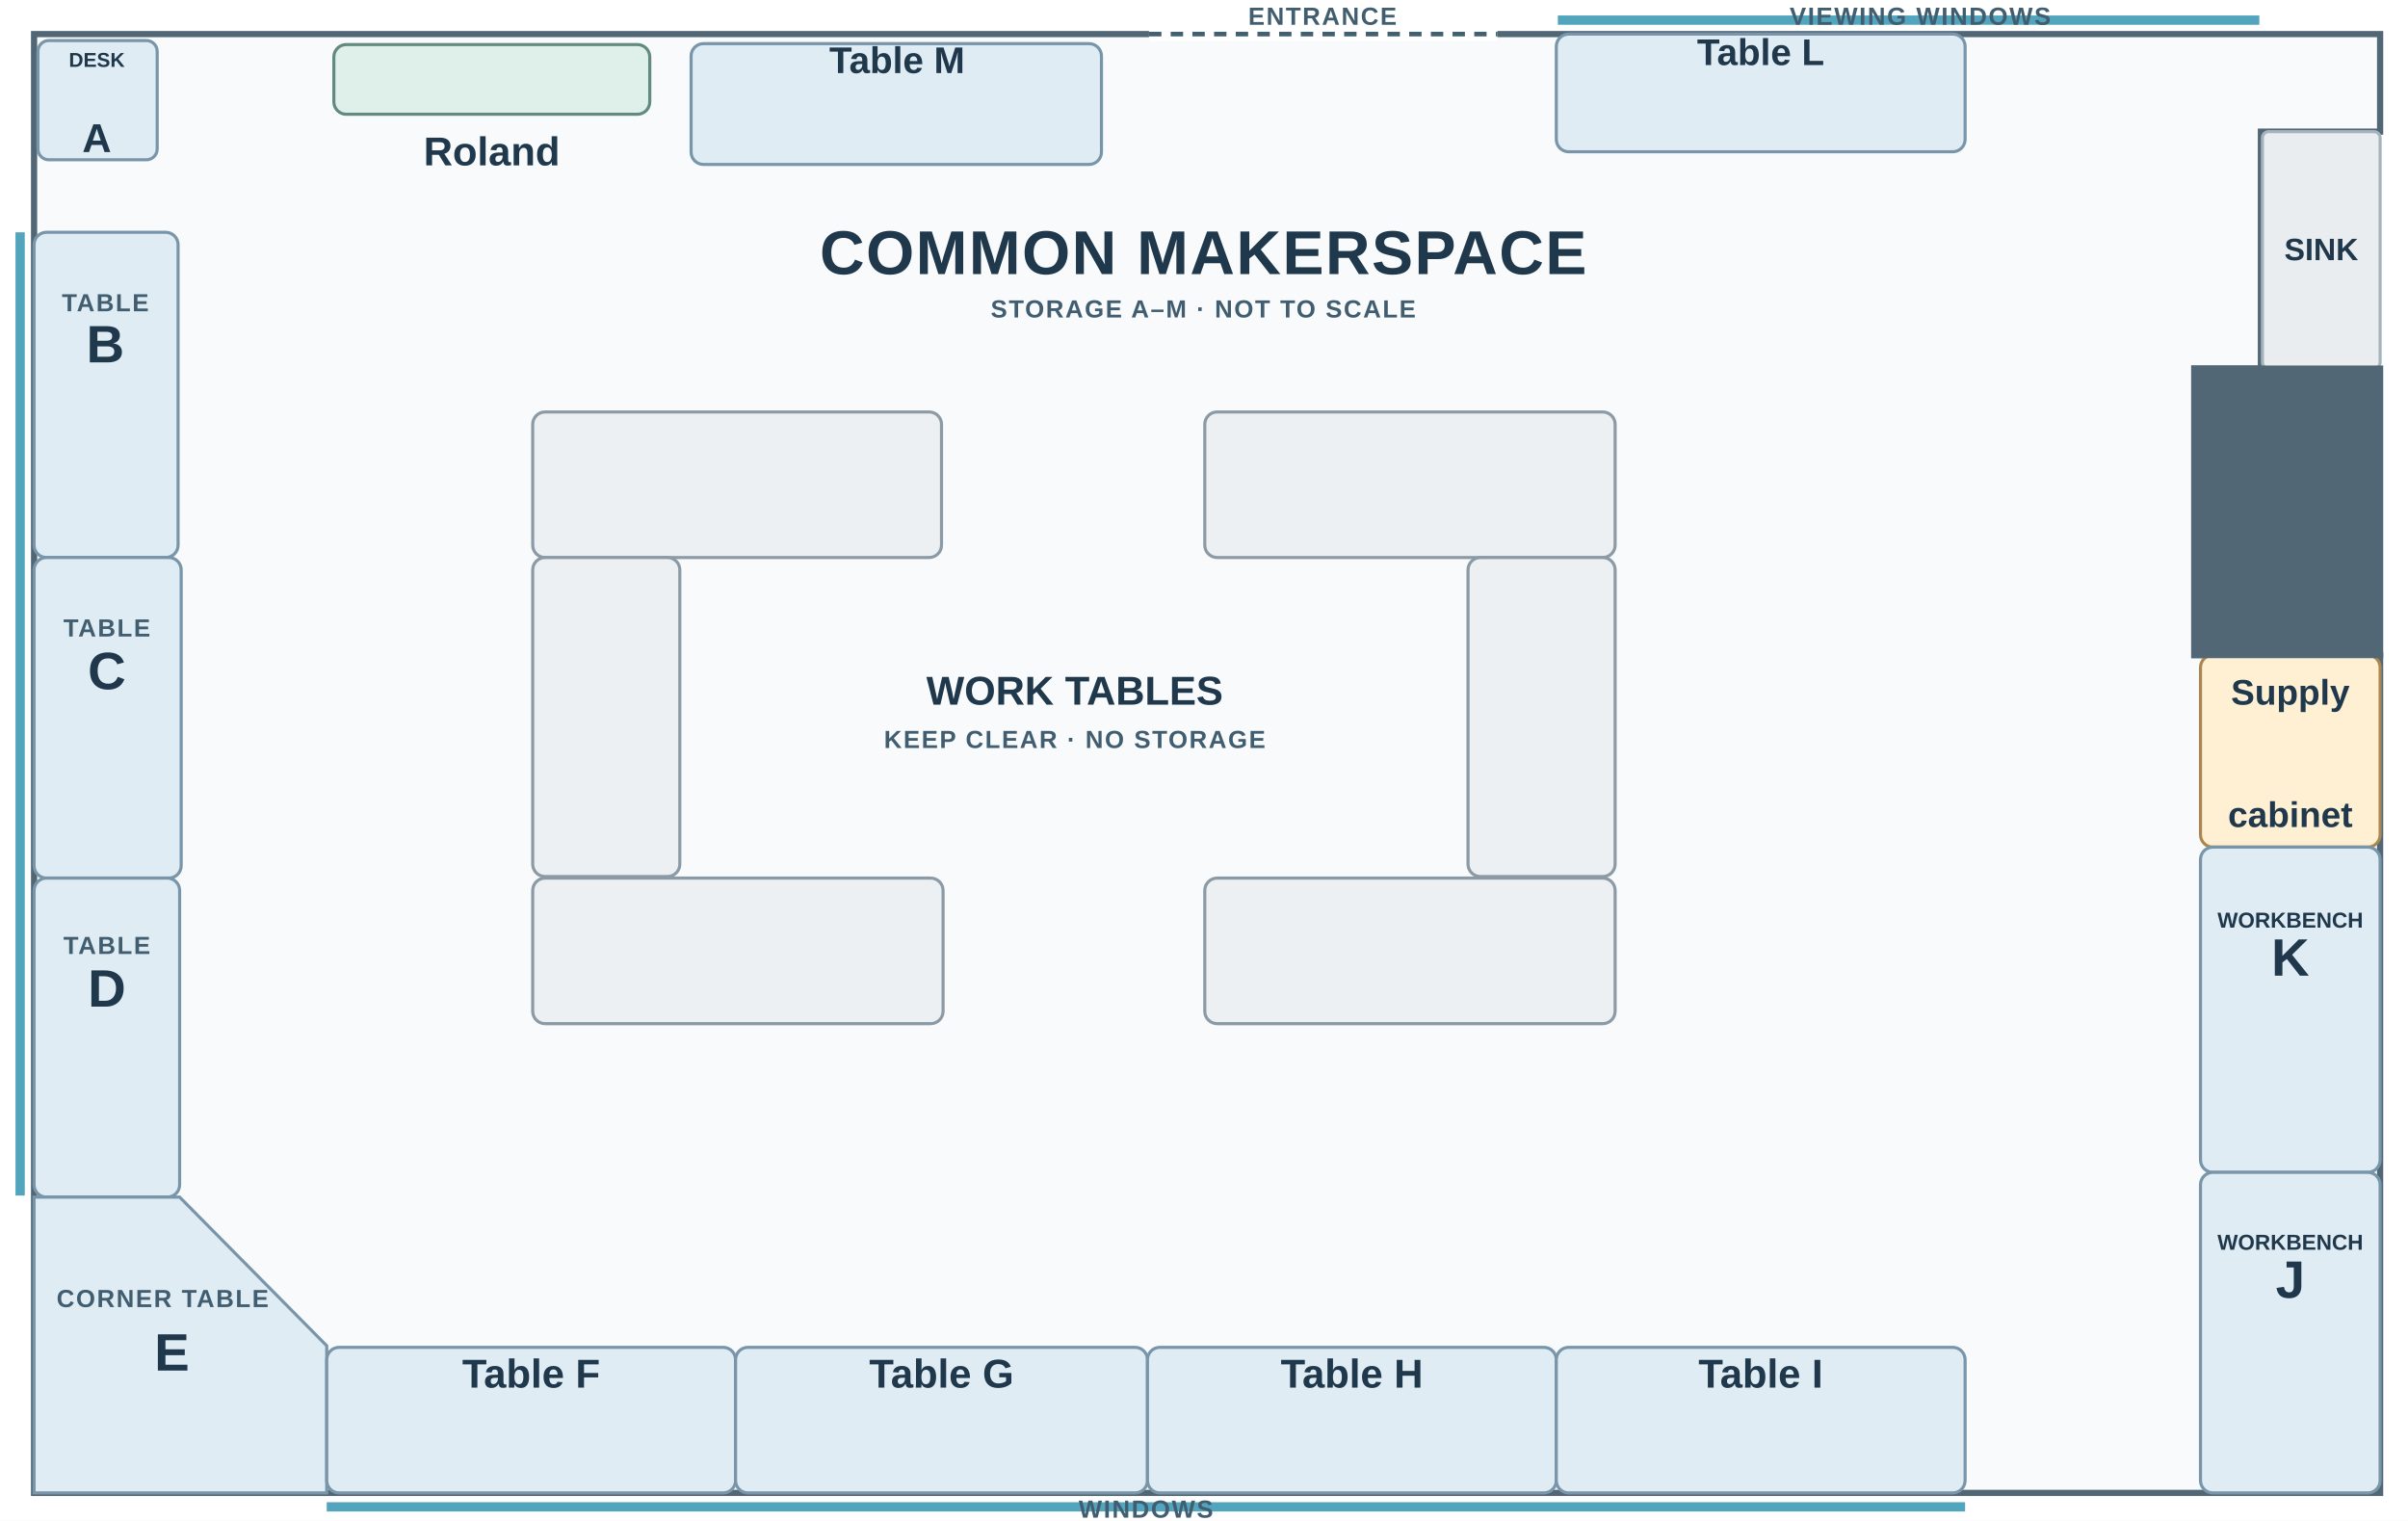
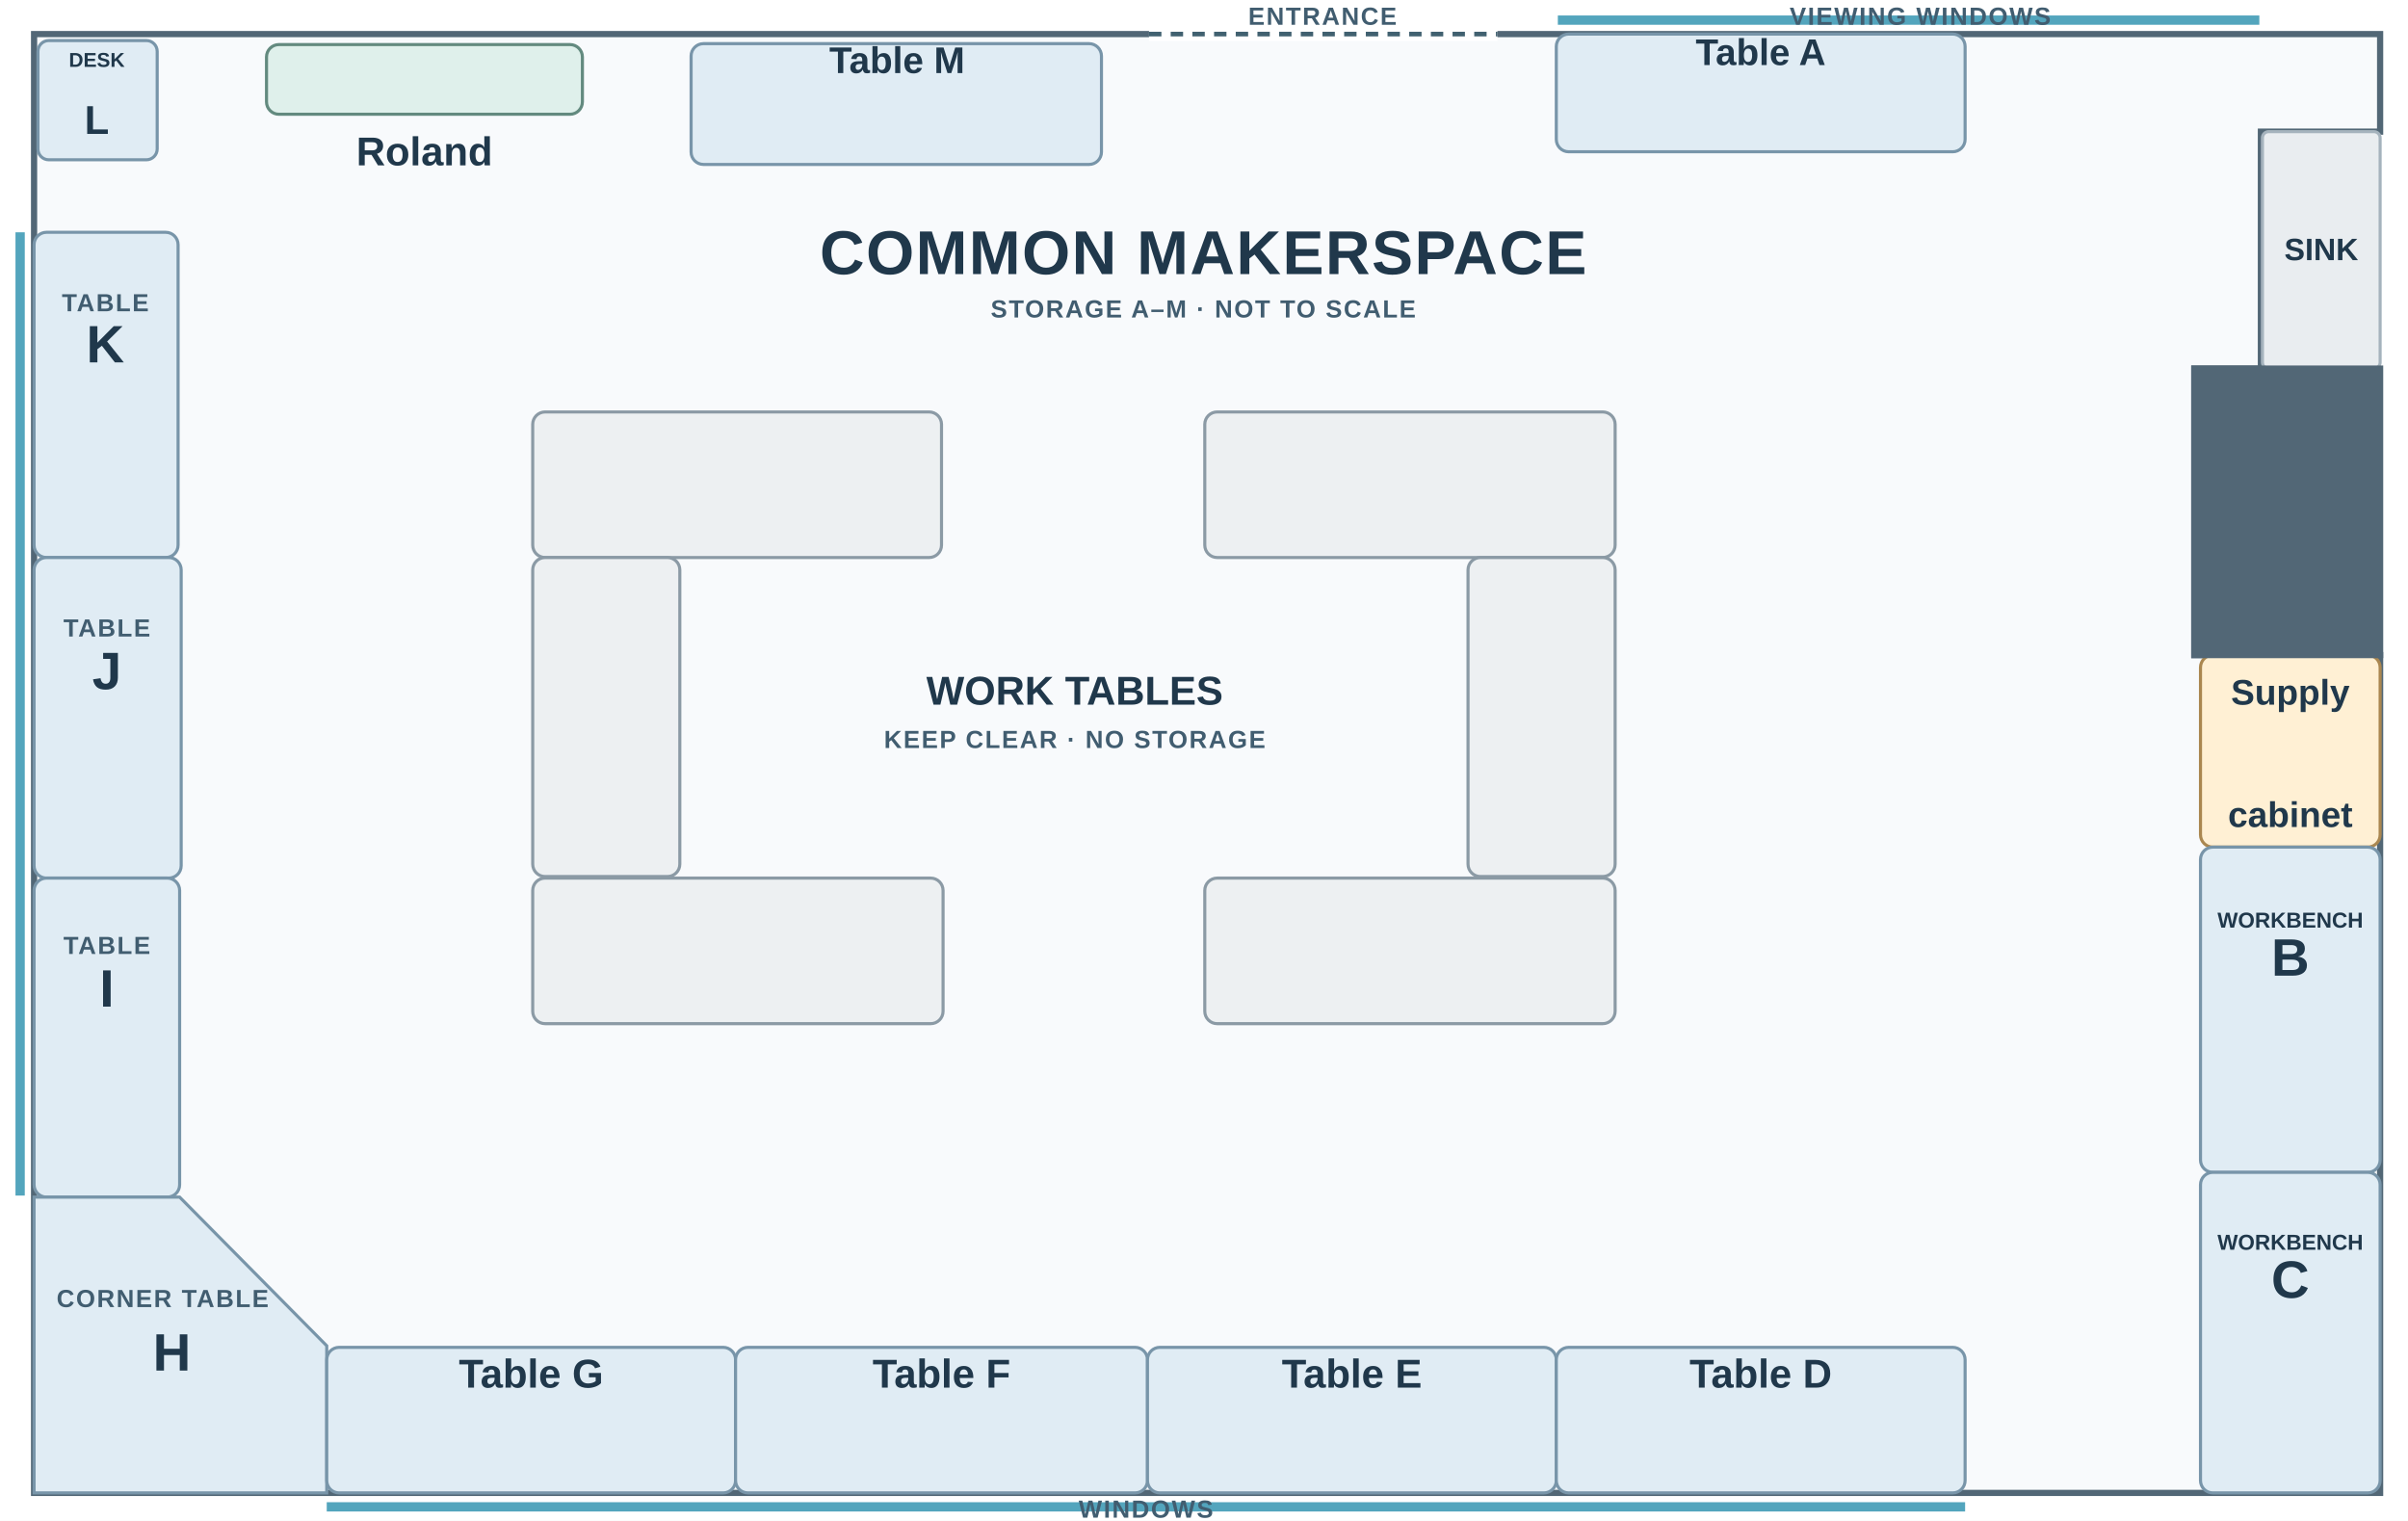
<svg xmlns="http://www.w3.org/2000/svg" width="1555" height="982" viewBox="0 0 1555 982" role="img" aria-labelledby="title description" version="1.1" id="svg37">
  <defs id="defs37" />
  <style id="style1">
    text { font-family: "Segoe UI", Arial, sans-serif; fill: #20384b; text-anchor: middle; }
    .floor { fill: #f8fafc; stroke: #526776; stroke-width: 4; }
    .wall { fill: #526776; stroke: #526776; stroke-width: 4; }
    .surface { fill: #e0ecf4; stroke: #7895a9; stroke-width: 2; }
    .island { fill: #edf0f2; stroke: #8b9aa5; stroke-width: 2; }
    .station { fill: #dff0eb; stroke: #638a7f; stroke-width: 2; }
    .cabinet { fill: #fff0d4; stroke: #aa8750; stroke-width: 2; }
    .landmark { fill: #e9edf0; stroke: #a5b3bd; stroke-width: 2; }
    .label { font-size: 26px; font-weight: 600; }
    .letter { font-size: 34px; font-weight: 700; }
    .small { font-size: 16px; font-weight: 600; letter-spacing: 1px; fill: #415d70; }
    .window { stroke: #53a5bd; stroke-width: 6; }
    .entry { stroke: #416170; stroke-width: 3; stroke-dasharray: 8 6; }
  </style>
  <rect width="1555" height="982" fill="#fff" id="rect1" />
  <path class="floor" d="M22 22H1537V85H1460V238H1417V423H1537V964H22Z" id="path1" />
  <path d="M742 22H967" stroke="#fff" stroke-width="9" id="path2" />
  <path class="entry" d="M742 22H967" id="path3" />
  <text class="small" x="854" y="16" id="text3">ENTRANCE</text>
  <path class="window" d="M1006 13H1459M13 150V772M211 973H1269" id="path4" />
  <text class="small" x="1240" y="16" id="text4">VIEWING WINDOWS</text>
  <text class="small" x="740" y="980" id="text5">WINDOWS</text>
  <text x="777" y="177" font-size="40" font-weight="700" letter-spacing="1" id="text6">COMMON MAKERSPACE</text>
  <text class="small" x="777" y="205" id="text7">STORAGE A–M · NOT TO SCALE</text>
-   <g data-location-id="loc-common-desk-1" data-storage-letter="A" id="g9" transform="translate(2.50937,4.182283)">
+   <g data-location-id="loc-common-desk-1" data-storage-letter="L" id="g9" transform="translate(2.50937,4.182283)">
    <rect class="surface" x="22" y="22" width="77" height="77" rx="7" id="rect7" />
    <text x="60" y="39" font-size="13px" font-weight="600" id="text8">DESK</text>
-     <text x="60" y="94" font-size="26px" font-weight="700" id="text9">A</text>
+     <text x="60" y="82.29" font-size="26px" font-weight="700" id="text9">L</text>
  </g>
-   <g data-location-id="loc-common-roland" id="g10" transform="translate(114.5945,-14.21976)">
+   <g data-location-id="loc-common-roland" id="g10" transform="translate(71.09881,-14.21976)">
    <rect class="station" x="101" y="43" width="204" height="45" rx="8" id="rect9" />
    <text class="label" x="203" y="121" id="text10">Roland</text>
  </g>
  <g data-location-id="loc-common-table-13" data-storage-letter="M" id="g11" transform="translate(121.2862,4.182283)">
    <rect class="surface" x="325" y="24" width="265" height="78" rx="8" id="rect10" />
    <text x="458" y="43" font-size="24px" font-weight="600" id="text11">Table M</text>
  </g>
-   <g data-location-id="loc-common-table-14" data-storage-letter="L" id="g12">
+   <g data-location-id="loc-common-table-14" data-storage-letter="A" id="g12">
    <rect class="surface" x="1005" y="22" width="264" height="76" rx="8" id="rect11" />
-     <text x="1137" y="42" font-size="24" font-weight="600" id="text12">Table L</text>
+     <text x="1137" y="42" font-size="24" font-weight="600" id="text12">Table A</text>
  </g>
-   <g data-location-id="loc-common-table-9" data-storage-letter="B" id="g14">
+   <g data-location-id="loc-common-table-9" data-storage-letter="K" id="g14">
    <rect class="surface" x="22" y="150" width="93" height="210" rx="8" id="rect12" />
    <text class="small" x="68" y="201" id="text13">TABLE</text>
-     <text class="letter" x="68" y="234" id="text14">B</text>
+     <text class="letter" x="68" y="234" id="text14">K</text>
  </g>
-   <g data-location-id="loc-common-table-8" data-storage-letter="C" id="g16">
+   <g data-location-id="loc-common-table-8" data-storage-letter="J" id="g16">
    <rect class="surface" x="22" y="360" width="95" height="207" rx="8" id="rect14" />
    <text class="small" x="69" y="411" id="text15">TABLE</text>
-     <text class="letter" x="69" y="445" id="text16">C</text>
+     <text class="letter" x="69" y="445" id="text16">J</text>
  </g>
-   <g data-location-id="loc-common-table-7" data-storage-letter="D" id="g18">
+   <g data-location-id="loc-common-table-7" data-storage-letter="I" id="g18">
    <rect class="surface" x="22" y="567" width="94" height="206" rx="8" id="rect16" />
    <text class="small" x="69" y="616" id="text17">TABLE</text>
-     <text class="letter" x="69" y="650" id="text18">D</text>
+     <text class="letter" x="69" y="650" id="text18">I</text>
  </g>
-   <g data-location-id="loc-common-table-6-5" data-storage-letter="E" id="g20">
+   <g data-location-id="loc-common-table-6-5" data-storage-letter="H" id="g20">
    <path class="surface" d="M22 773H116L211 869V964H22Z" id="path18" />
    <text class="small" x="105" y="844" id="text19">CORNER TABLE</text>
-     <text class="letter" x="111" y="885" id="text20">E</text>
+     <text class="letter" x="111" y="885" id="text20">H</text>
  </g>
-   <g data-location-id="loc-common-table-6" data-storage-letter="F" id="g21">
+   <g data-location-id="loc-common-table-6" data-storage-letter="G" id="g21">
    <rect class="surface" x="211" y="870" width="264" height="94" rx="8" id="rect20" />
-     <text class="label" x="343" y="896" id="text21">Table F</text>
+     <text class="label" x="343" y="896" id="text21">Table G</text>
  </g>
-   <g data-location-id="loc-common-table-5" data-storage-letter="G" id="g22">
+   <g data-location-id="loc-common-table-5" data-storage-letter="F" id="g22">
    <rect class="surface" x="475" y="870" width="266" height="94" rx="8" id="rect21" />
-     <text class="label" x="608" y="896" id="text22">Table G</text>
+     <text class="label" x="608" y="896" id="text22">Table F</text>
  </g>
-   <g data-location-id="loc-common-table-10" data-storage-letter="H" id="g23">
+   <g data-location-id="loc-common-table-10" data-storage-letter="E" id="g23">
    <rect class="surface" x="741" y="870" width="264" height="94" rx="8" id="rect22" />
-     <text class="label" x="873" y="896" id="text23">Table H</text>
+     <text class="label" x="873" y="896" id="text23">Table E</text>
  </g>
-   <g data-location-id="loc-common-table-4" data-storage-letter="I" id="g24">
+   <g data-location-id="loc-common-table-4" data-storage-letter="D" id="g24">
    <rect class="surface" x="1005" y="870" width="264" height="94" rx="8" id="rect23" />
-     <text class="label" x="1137" y="896" id="text24">Table I</text>
+     <text class="label" x="1137" y="896" id="text24">Table D</text>
  </g>
  <g data-work-tables="true" id="g30">
    <rect class="island" x="344" y="266" width="264" height="94" rx="8" id="rect24" />
    <rect class="island" x="344" y="360" width="95" height="206" rx="8" id="rect25" />
    <rect class="island" x="344" y="567" width="265" height="94" rx="8" id="rect26" />
    <rect class="island" x="778" y="266" width="265" height="94" rx="8" id="rect27" />
    <rect class="island" x="948" y="360" width="95" height="206" rx="8" id="rect28" />
    <rect class="island" x="778" y="567" width="265" height="94" rx="8" id="rect29" />
    <text class="label" x="694" y="455" id="text29">WORK TABLES</text>
    <text class="small" x="694" y="483" id="text30">KEEP CLEAR · NO STORAGE</text>
  </g>
  <g data-location-id="loc-common-supply-cabinet" id="g32">
    <rect class="cabinet" x="1421" y="423" width="116" height="124" rx="8" id="rect30" />
    <text x="1479" y="455" font-size="23" font-weight="600" id="text31">Supply</text>
    <text x="1479" y="534" font-size="23" font-weight="600" id="text32">cabinet</text>
  </g>
-   <g data-location-id="loc-common-workbench-17" data-storage-letter="K" id="g34">
+   <g data-location-id="loc-common-workbench-17" data-storage-letter="B" id="g34">
    <rect class="surface" x="1421" y="547" width="116" height="210" rx="8" id="rect32" />
    <text x="1479" y="599" font-size="14" font-weight="600" id="text33">WORKBENCH</text>
-     <text class="letter" x="1479" y="630" id="text34">K</text>
+     <text class="letter" x="1479" y="630" id="text34">B</text>
  </g>
-   <g data-location-id="loc-common-workbench-2" data-storage-letter="J" id="g36">
+   <g data-location-id="loc-common-workbench-2" data-storage-letter="C" id="g36">
    <rect class="surface" x="1421" y="757" width="116" height="207" rx="8" id="rect34" />
    <text x="1479" y="807" font-size="14" font-weight="600" id="text35">WORKBENCH</text>
-     <text class="letter" x="1479" y="838" id="text36">J</text>
+     <text class="letter" x="1479" y="838" id="text36">C</text>
  </g>
  <rect class="landmark" x="1461" y="85" width="76" height="153" rx="4" id="rect36" />
  <text x="1499" y="168" font-size="20" font-weight="600" id="text37">SINK</text>
  <rect id="common-right-wall" class="wall" x="1417" y="238" width="120" height="185" />
</svg>
